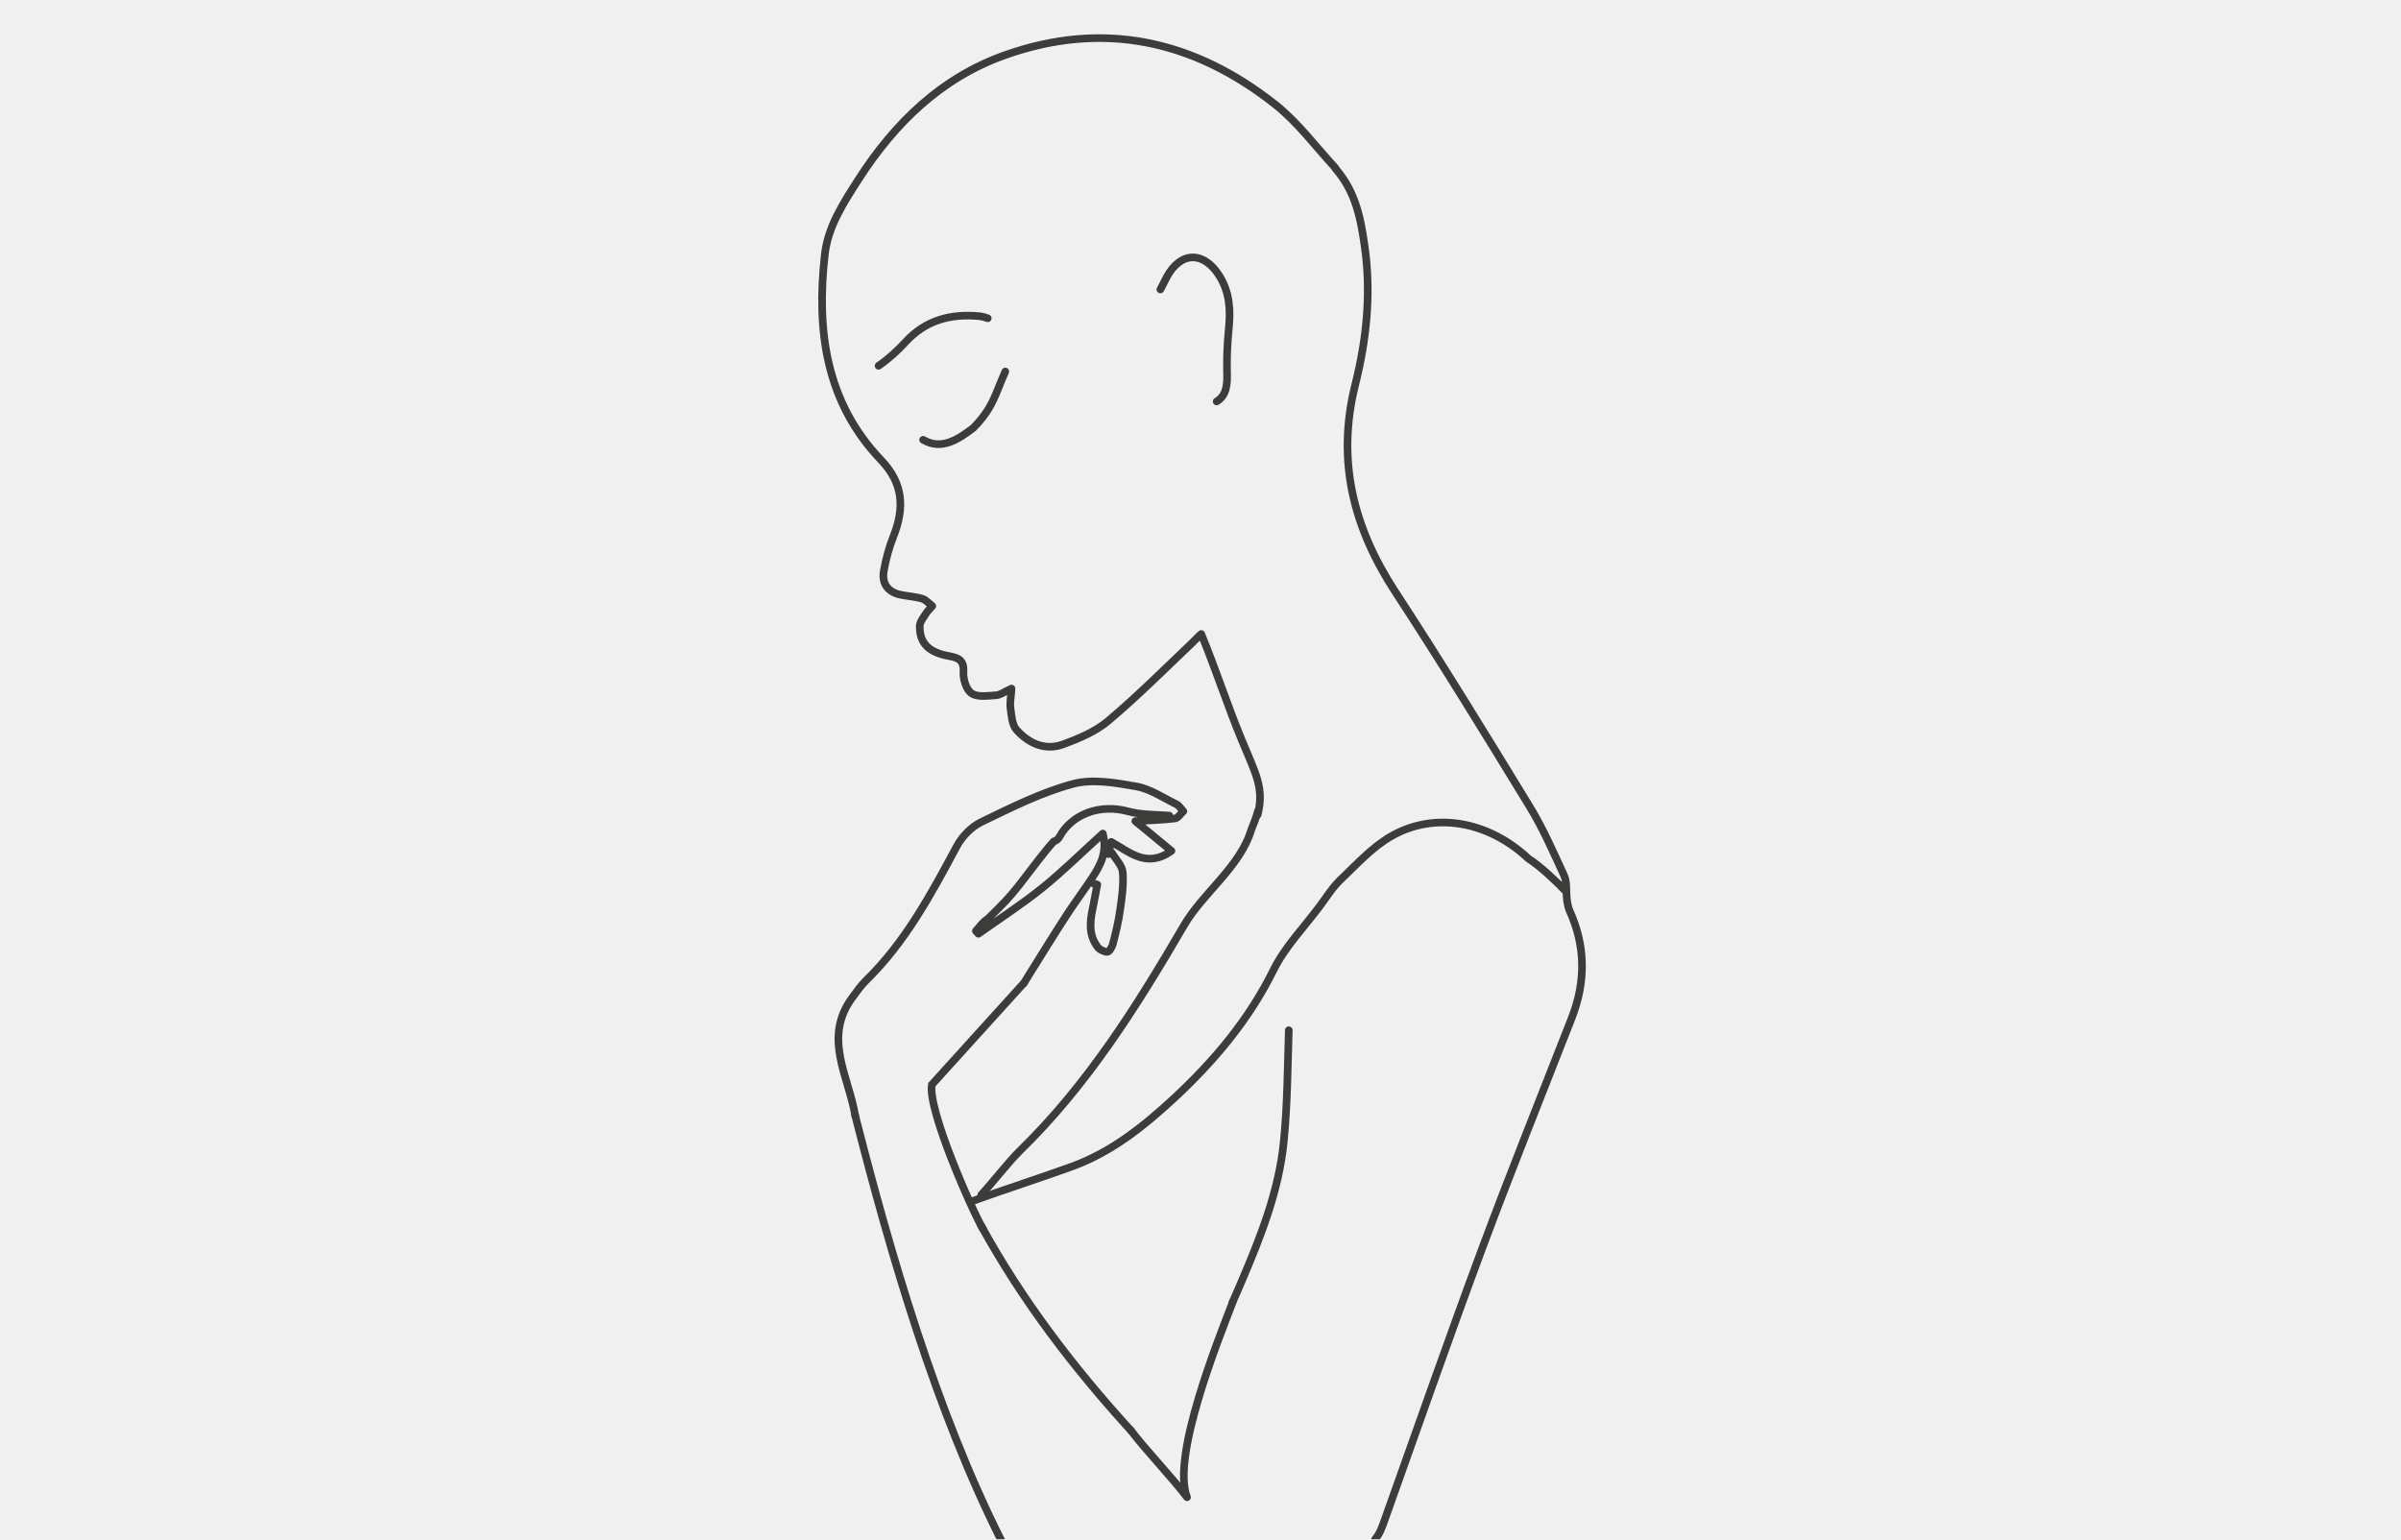
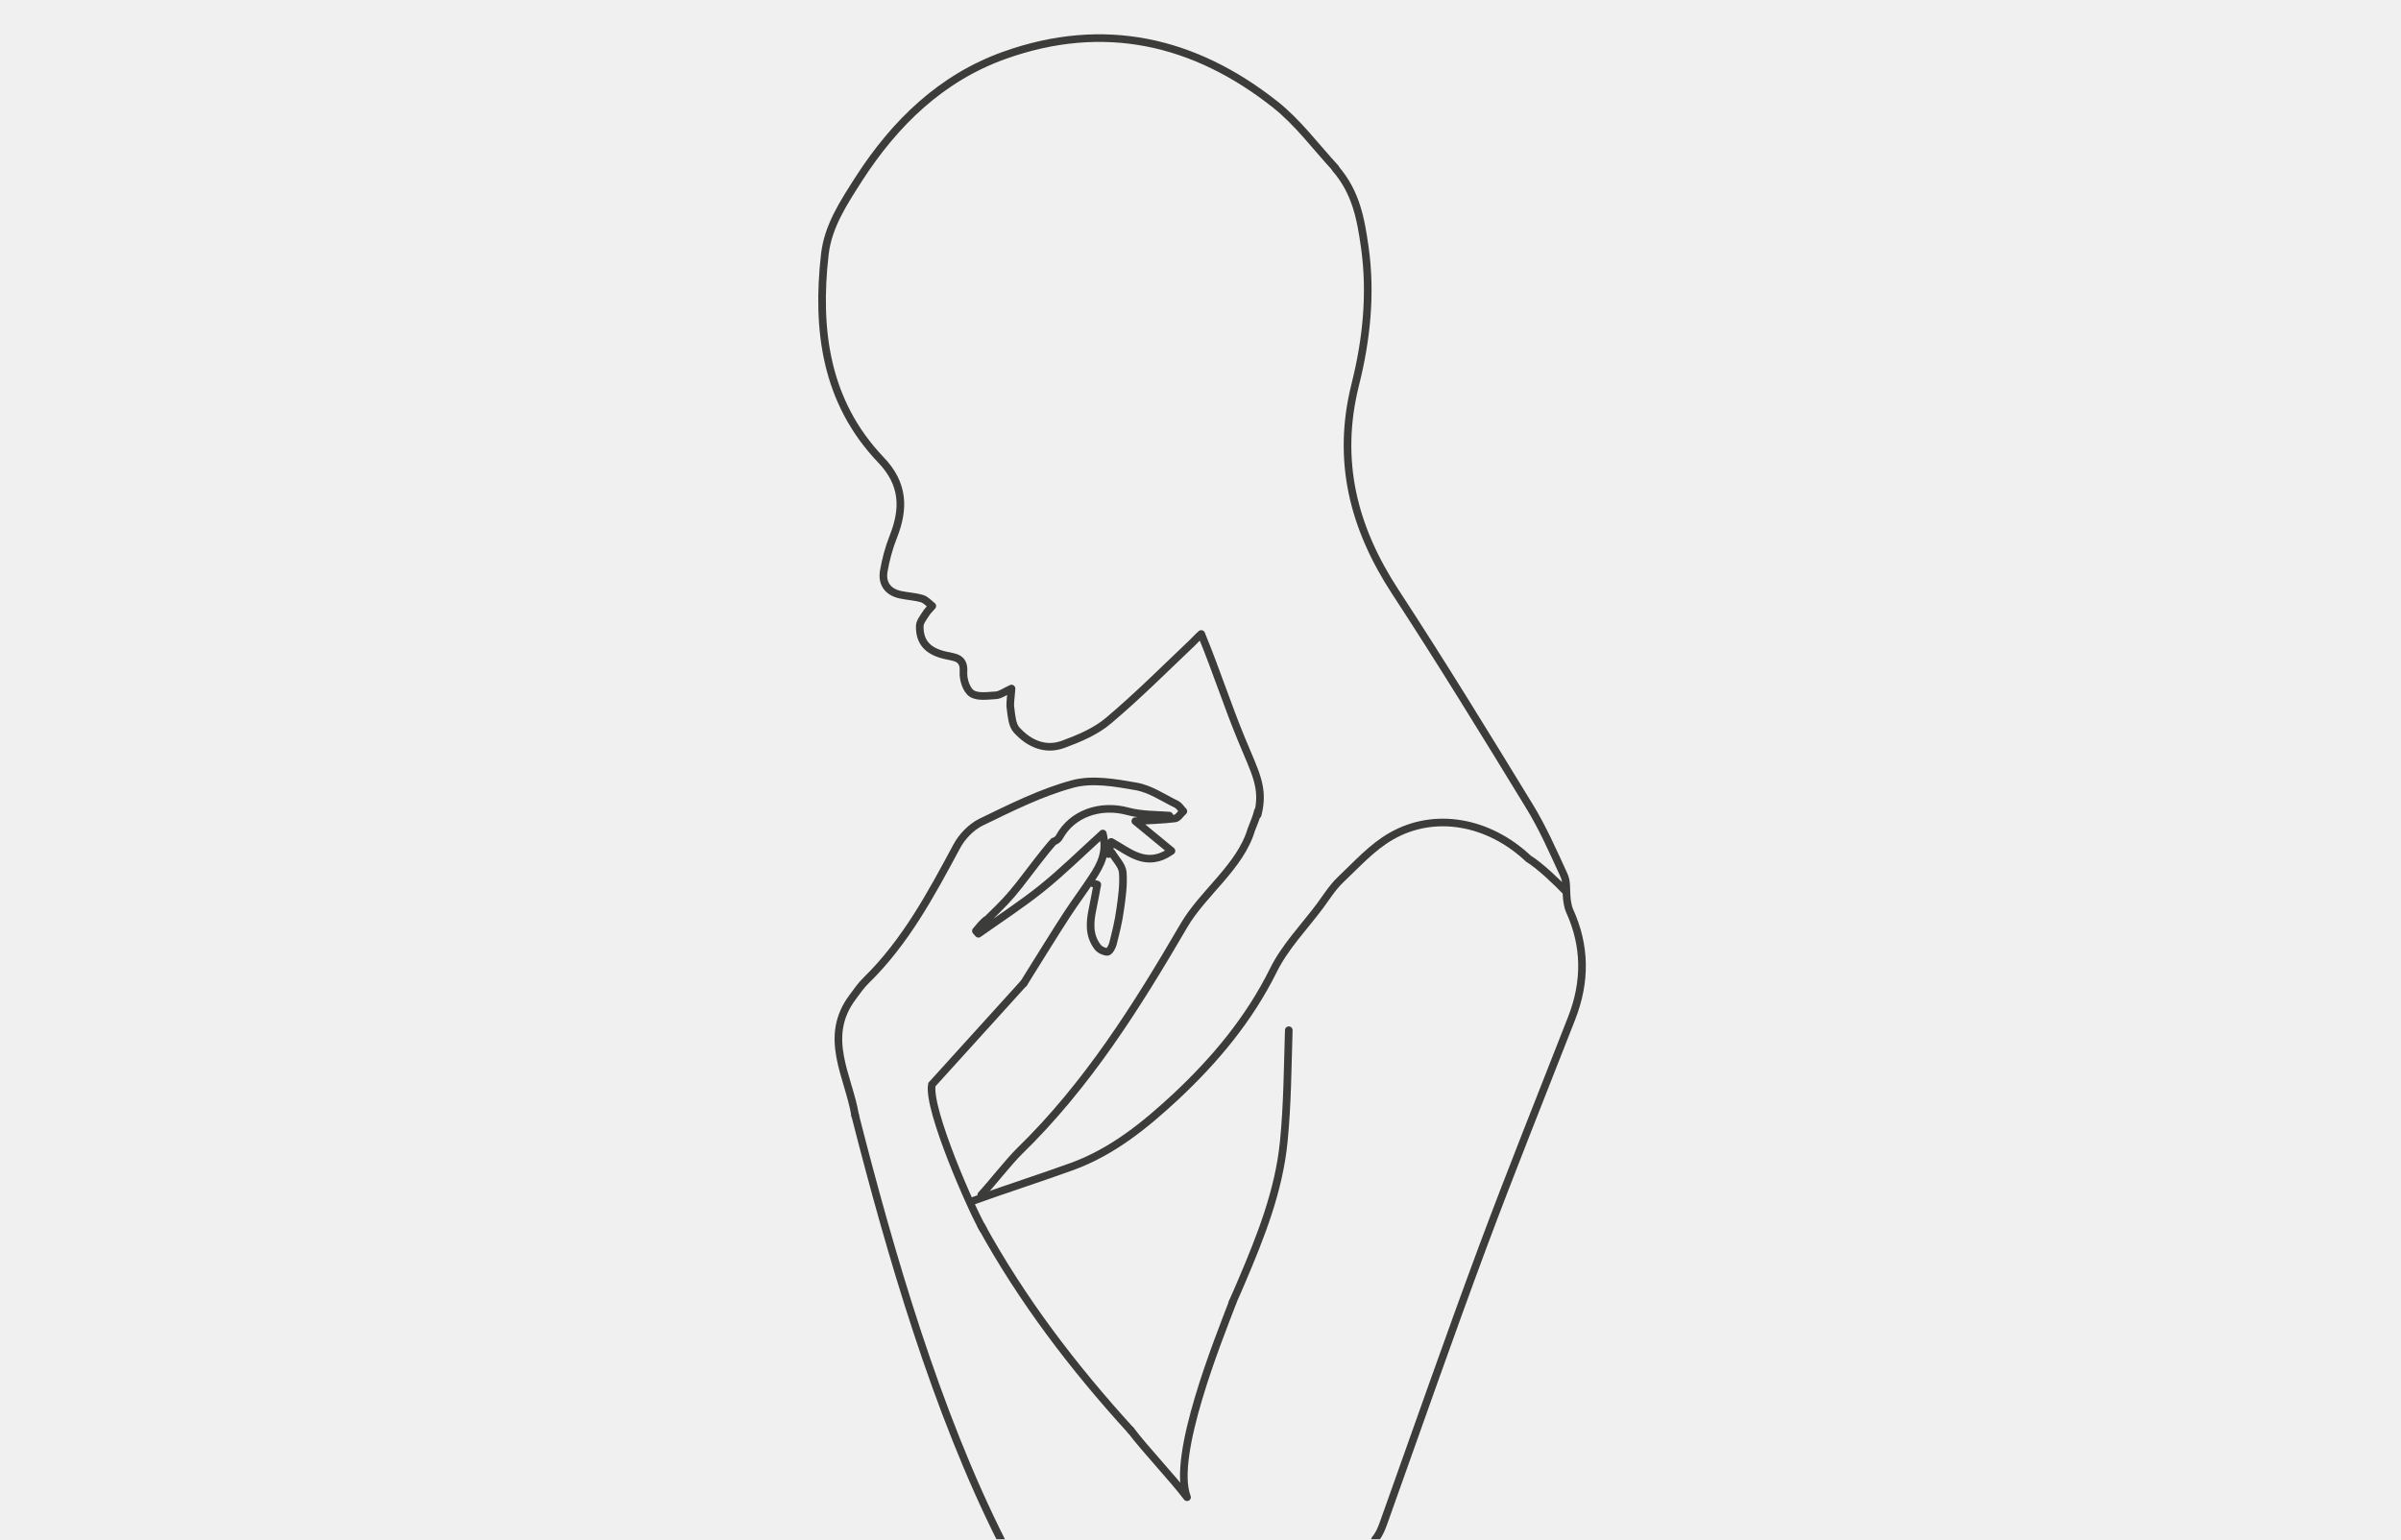
<svg xmlns="http://www.w3.org/2000/svg" width="315" height="202" viewBox="0 0 315 202" fill="none">
  <g clip-path="url(#clip0_144_173)">
-     <path d="M165 106.927C165.901 103.39 164.715 101.501 162.891 97.063C161.024 92.559 159.64 88.188 157.597 83.201C157.311 83.421 156.762 84.036 156.411 84.365C152.786 87.814 149.249 91.351 145.448 94.559C143.779 95.987 141.582 96.909 139.495 97.678C137.122 98.557 134.969 97.568 133.366 95.789C132.772 95.13 132.707 93.922 132.575 92.955C132.465 92.252 132.641 91.505 132.707 90.363C131.784 90.78 131.257 91.198 130.707 91.241C129.609 91.307 128.269 91.527 127.478 91C126.775 90.538 126.336 89.132 126.402 88.166C126.533 86.276 125.237 86.276 124.095 86.013C121.766 85.508 120.624 84.321 120.668 82.147C120.69 81.619 121.129 81.07 121.437 80.587C121.678 80.191 122.008 79.884 122.315 79.532C121.876 79.203 121.481 78.719 120.975 78.566C120.031 78.28 119.042 78.258 118.076 78.038C116.45 77.665 115.681 76.544 115.945 74.963C116.208 73.425 116.626 71.887 117.197 70.437C118.669 66.725 118.581 63.495 115.571 60.354C108.322 52.753 107.091 43.328 108.212 33.398C108.629 29.664 110.716 26.544 112.693 23.447C117.416 16.131 123.48 10.222 131.784 7.256C144.767 2.621 156.674 5.301 167.307 13.715C170.273 16.065 172.601 19.229 175.194 22.041M159.618 52.687C161.002 51.852 161.024 50.292 160.98 48.776C160.936 46.931 161.024 45.086 161.2 43.24C161.463 40.758 161.353 38.385 159.969 36.188C157.926 32.937 154.917 32.981 153.093 36.32C152.83 36.825 152.566 37.331 152.237 37.99M131.894 48.754C130.554 51.742 130.334 53.456 127.698 56.158C125.677 57.696 123.502 59.123 121.107 57.718M115.264 48.007C116.538 47.129 117.724 46.052 118.779 44.91C121.459 41.966 124.798 41.131 128.576 41.505C128.906 41.549 129.257 41.637 129.587 41.768" stroke="#3C3C3B" stroke-miterlimit="10" stroke-linecap="round" stroke-linejoin="round" />
+     <path d="M165 106.927C165.901 103.39 164.715 101.501 162.891 97.063C161.024 92.559 159.64 88.188 157.597 83.201C157.311 83.421 156.762 84.036 156.411 84.365C152.786 87.814 149.249 91.351 145.448 94.559C143.779 95.987 141.582 96.909 139.495 97.678C137.122 98.557 134.969 97.568 133.366 95.789C132.772 95.13 132.707 93.922 132.575 92.955C132.465 92.252 132.641 91.505 132.707 90.363C131.784 90.78 131.257 91.198 130.707 91.241C129.609 91.307 128.269 91.527 127.478 91C126.775 90.538 126.336 89.132 126.402 88.166C126.533 86.276 125.237 86.276 124.095 86.013C121.766 85.508 120.624 84.321 120.668 82.147C120.69 81.619 121.129 81.07 121.437 80.587C121.678 80.191 122.008 79.884 122.315 79.532C121.876 79.203 121.481 78.719 120.975 78.566C120.031 78.28 119.042 78.258 118.076 78.038C116.45 77.665 115.681 76.544 115.945 74.963C116.208 73.425 116.626 71.887 117.197 70.437C118.669 66.725 118.581 63.495 115.571 60.354C108.322 52.753 107.091 43.328 108.212 33.398C108.629 29.664 110.716 26.544 112.693 23.447C117.416 16.131 123.48 10.222 131.784 7.256C144.767 2.621 156.674 5.301 167.307 13.715C170.273 16.065 172.601 19.229 175.194 22.041" stroke="#3C3C3B" stroke-miterlimit="10" stroke-linecap="round" stroke-linejoin="round" />
    <path d="M127.76 157.564C131.626 156.158 136.855 154.467 140.721 153.061C145.972 151.127 150.212 147.678 154.232 143.944C159.394 139.111 163.876 133.772 167.061 127.336C168.577 124.26 171.082 121.69 173.169 118.9C174.025 117.735 174.816 116.461 175.849 115.473C177.98 113.452 180.023 111.167 182.527 109.739C188.239 106.466 195.313 107.784 200.519 112.683C201.991 113.583 204.364 115.846 205.396 116.945M148.344 187.705C140.831 179.467 134.109 170.657 128.726 160.86M169.082 135.2C168.929 140.077 168.907 144.976 168.423 149.831C167.786 156.268 165.414 162.244 162.909 168.131C162.514 169.054 162.118 169.976 161.701 170.899M175.234 22.151C177.914 25.27 178.529 28.741 179.056 32.454C179.913 38.539 179.276 44.624 177.804 50.468C175.3 60.464 177.562 69.251 183.054 77.665C189.096 86.914 194.873 96.338 200.629 105.763C202.387 108.618 203.749 111.738 205.155 114.792C205.638 115.846 205.396 116.505 205.594 118.241C205.616 118.416 205.748 119.119 205.902 119.471C208.033 124.128 208.077 128.807 206.187 133.641C202.277 143.658 198.257 153.632 194.5 163.715C190.084 175.6 185.91 187.573 181.648 199.502C181.341 200.359 181.055 201.238 180.396 202.028" stroke="#3C3C3B" stroke-miterlimit="10" stroke-linecap="round" />
    <path d="M134.316 129.049C134.535 128.698 134.755 128.324 134.975 127.973C136.644 125.314 138.27 122.656 139.984 120.02C141.06 118.372 142.246 116.791 143.323 115.143C144.399 113.517 145.3 111.804 144.685 109.387C141.873 111.936 139.39 114.396 136.688 116.571C134.03 118.702 131.152 120.569 128.362 122.546C128.252 122.415 128.143 122.305 128.033 122.173C128.45 121.69 129.043 120.899 129.571 120.613C131.614 118.614 132.361 117.867 133.745 116.11C135.546 113.803 136.82 112.023 138.248 110.42C138.534 110.376 138.863 110.09 138.995 109.827C140.665 106.773 144.355 105.499 147.936 106.465C149.694 106.949 151.561 106.905 153.406 107.037M112.193 146.382C111.337 141.22 107.888 136.123 111.886 130.828C112.435 130.082 112.984 129.291 113.643 128.654C118.806 123.601 122.145 117.362 125.506 111.101C126.187 109.805 127.418 108.53 128.714 107.893C132.624 106.004 136.578 104.005 140.731 102.885C143.323 102.182 146.354 102.731 149.101 103.214C150.924 103.544 152.615 104.708 154.329 105.543C154.702 105.719 154.944 106.158 155.252 106.465C154.878 106.795 154.549 107.366 154.153 107.41C152.506 107.608 150.858 107.652 148.947 107.762C150.528 109.08 152.022 110.288 153.692 111.672C150.397 114.001 148.2 111.804 145.783 110.486C145.651 111.101 145.542 111.584 145.432 112.089C145.586 112.023 145.717 111.958 145.871 111.914C146.376 112.77 147.211 113.583 147.299 114.462C147.431 116.11 147.189 117.801 146.948 119.449C146.75 120.943 146.376 122.415 146.003 123.886C145.893 124.282 145.542 124.919 145.278 124.919C144.861 124.919 144.267 124.633 144.004 124.282C142.84 122.766 142.971 121.031 143.345 119.273C143.564 118.219 143.762 117.142 143.96 116.088C143.784 116.044 143.586 115.978 143.411 115.934" stroke="#3C3C3B" stroke-miterlimit="10" stroke-linecap="round" stroke-linejoin="round" />
    <path d="M128.737 156.817C130.033 155.411 132.362 152.446 133.724 151.106C142.621 142.45 149.124 132.103 155.319 121.47C157.823 117.164 162.722 113.759 164.172 108.86C164.414 108.223 164.875 107.169 165.029 106.444M128.979 161.321C127.595 158.992 121.663 145.613 122.256 142.34L134.295 129.049" stroke="#3C3C3B" stroke-miterlimit="10" stroke-linecap="round" />
    <path d="M112.193 146.382C116.829 164.528 122.804 185.201 131.46 202.358" stroke="#3C3C3B" stroke-miterlimit="10" stroke-linecap="round" />
    <path d="M148.354 187.705C150.199 190.165 153.868 194.01 155.735 196.492C153.648 191.11 159.843 175.82 161.71 170.921" stroke="#3C3C3B" stroke-miterlimit="10" stroke-linecap="round" stroke-linejoin="round" />
  </g>
  <defs>
    <clipPath id="clip0_144_173">
      <rect width="315" height="202" fill="white" />
    </clipPath>
  </defs>
</svg>
